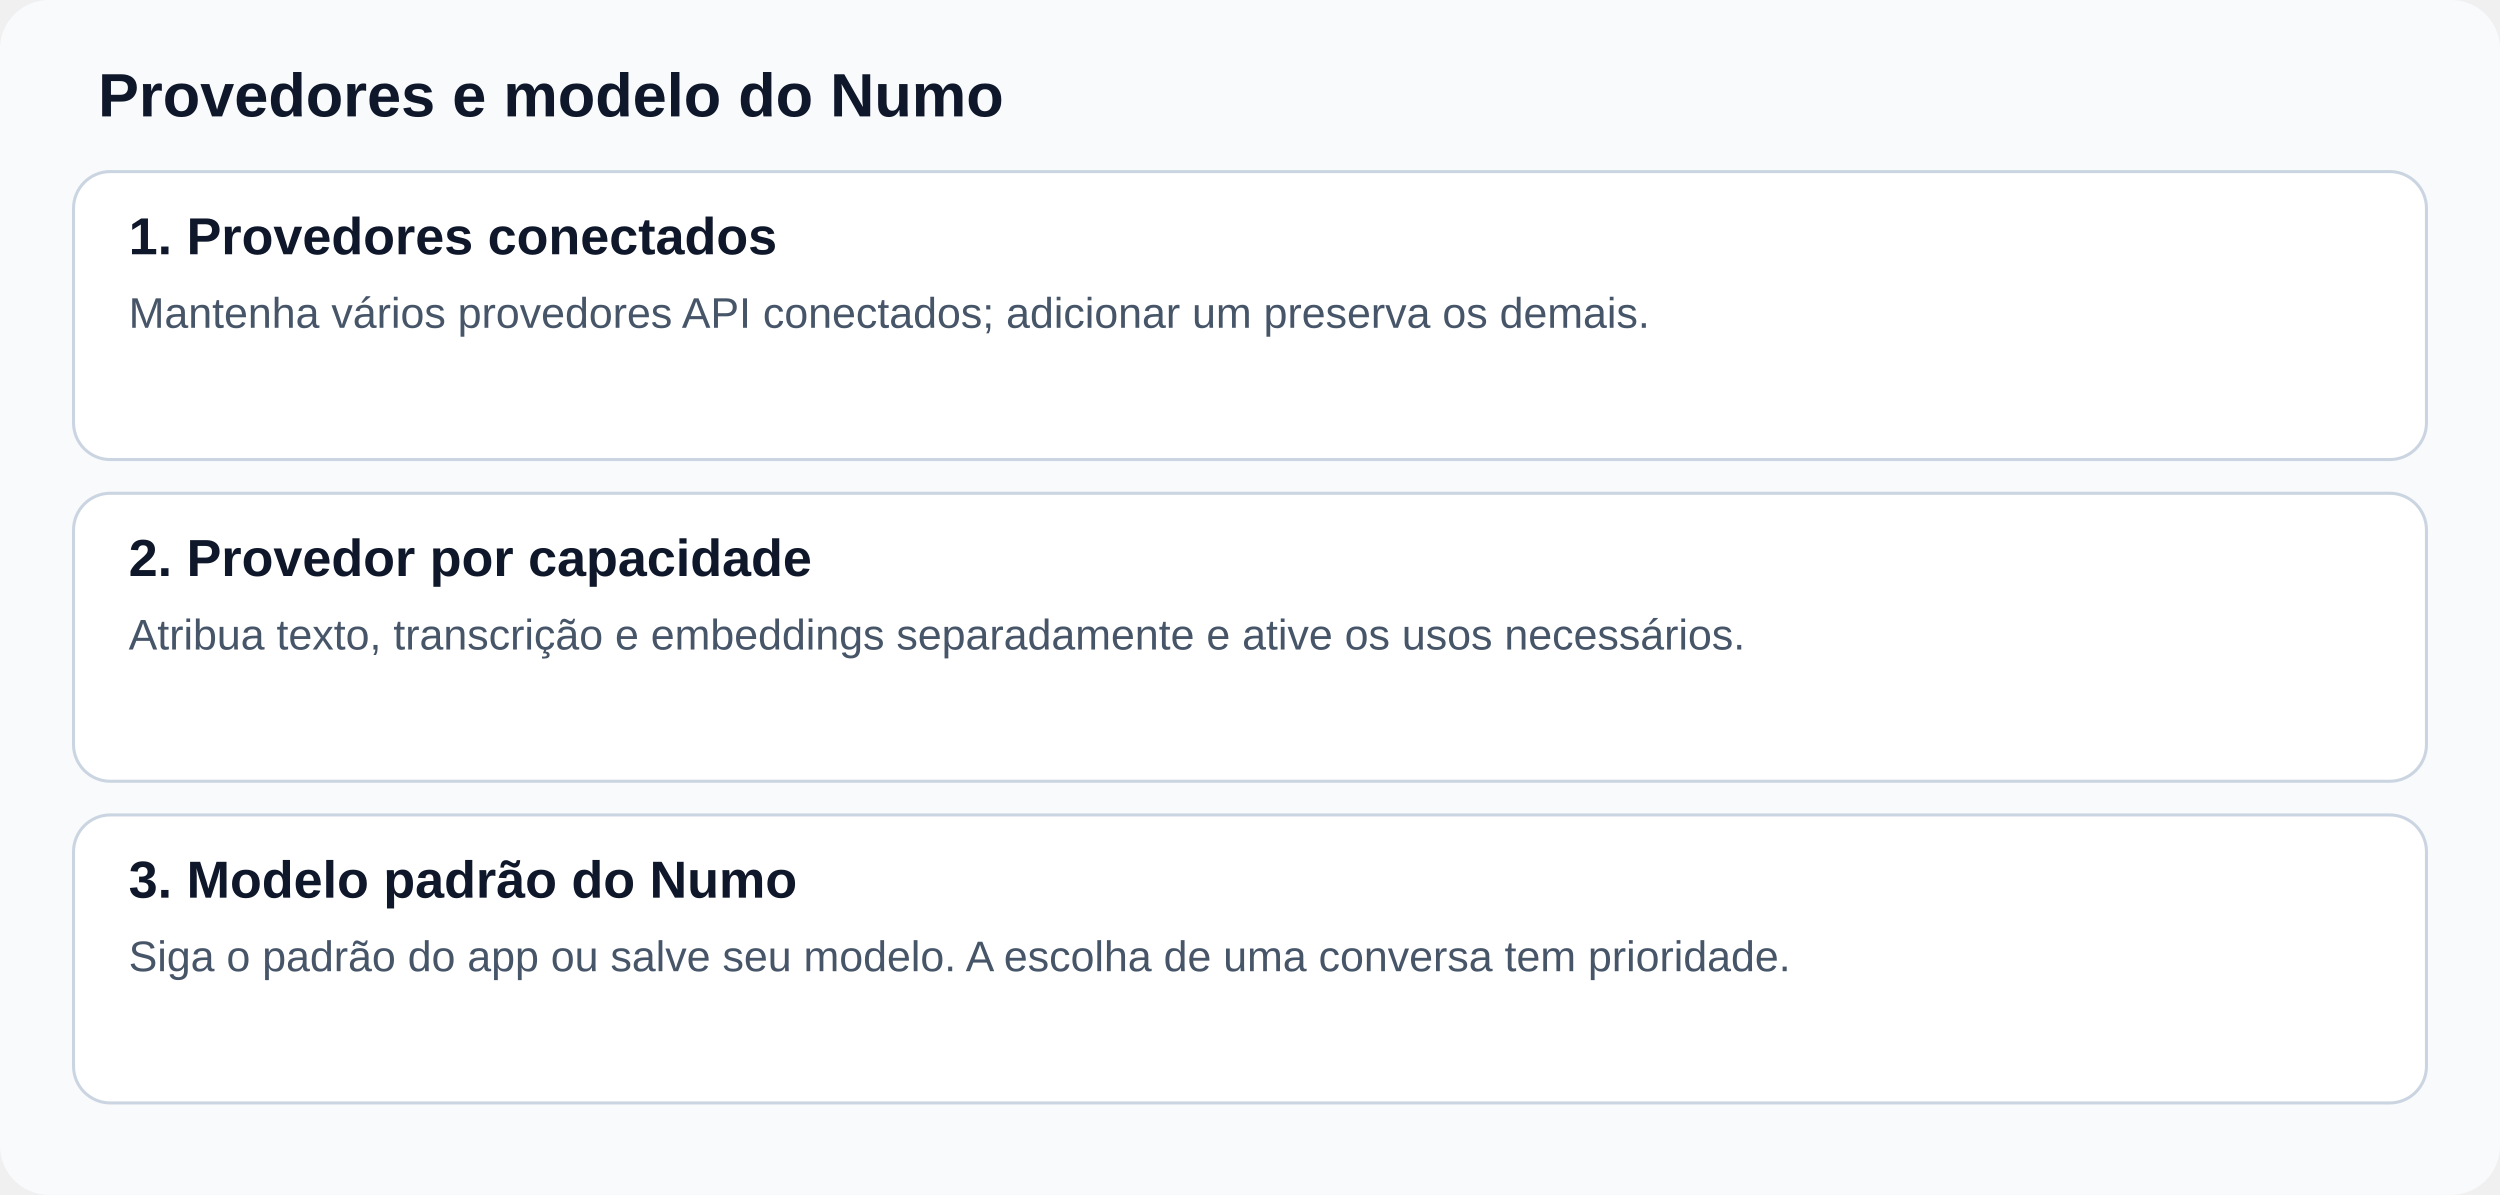
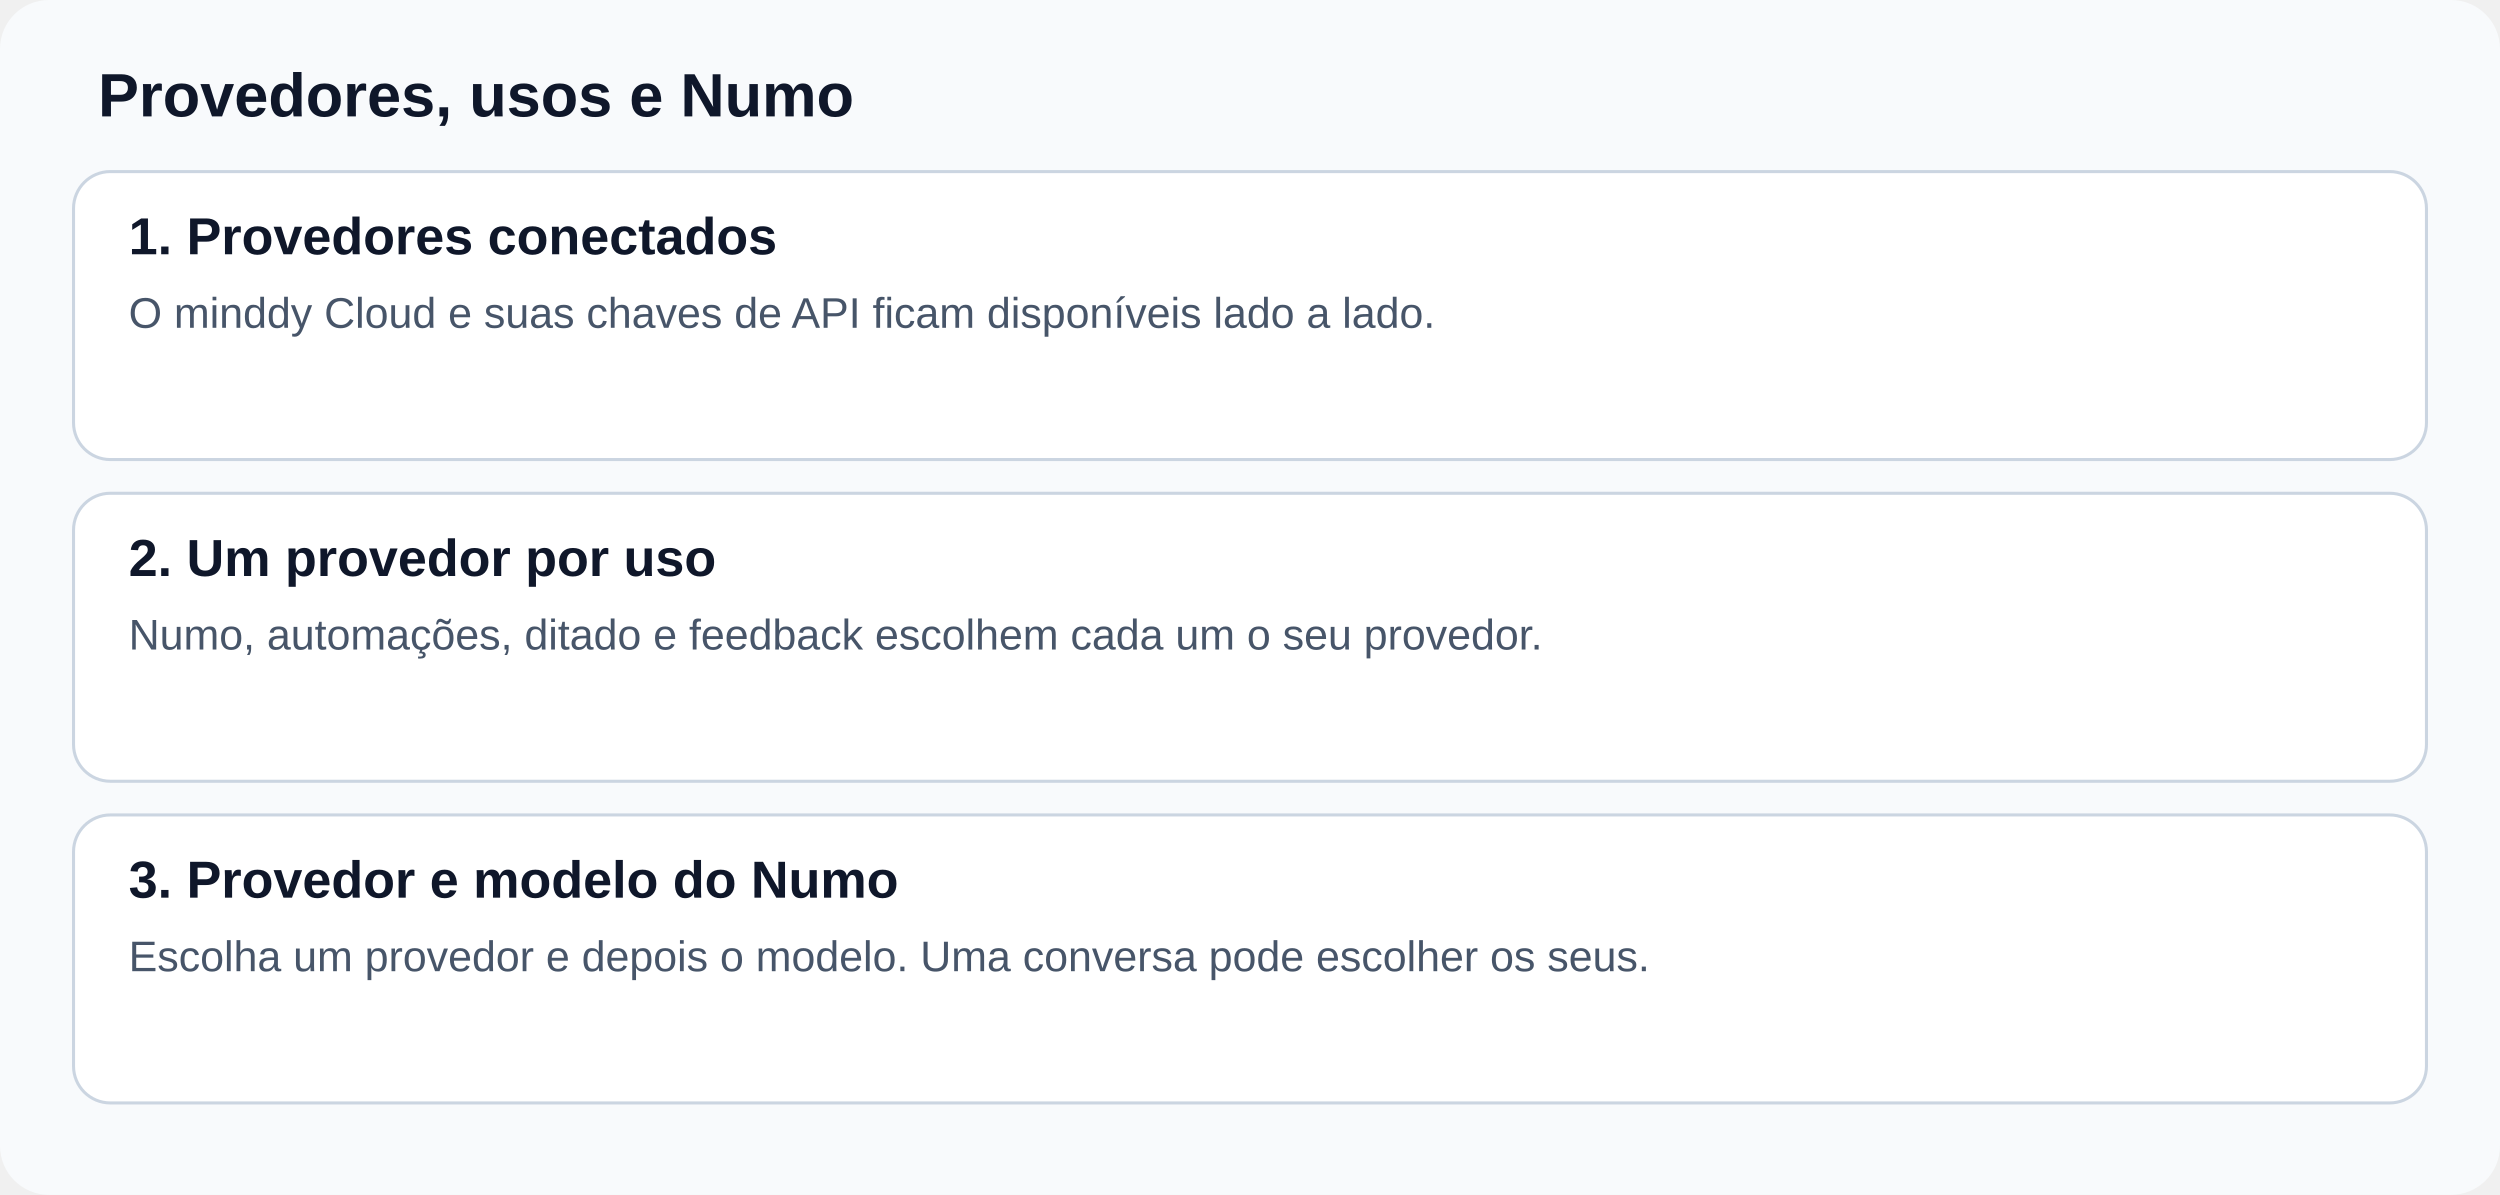
<svg xmlns="http://www.w3.org/2000/svg" width="816" height="390" viewBox="0 0 816 390" role="img" aria-labelledby="title desc">
  <rect width="816" height="390" rx="16" fill="#f8fafc" />
-   <text x="32" y="38" font-family="Arial,sans-serif" font-size="20" font-weight="bold" fill="#0f172a">Provedores e modelo do Numo</text>
+   <text x="32" y="38" font-family="Arial,sans-serif" font-size="20" font-weight="bold" fill="#0f172a">Provedores, usos e Numo</text>
  <rect x="24" y="56" width="768" height="94" rx="12" fill="#fff" stroke="#cbd5e1" />
  <text x="42" y="83" font-family="Arial,sans-serif" font-size="17" font-weight="bold" fill="#0f172a">1. Provedores conectados</text>
-   <text x="42" y="107" font-family="Arial,sans-serif" font-size="14" fill="#475569">Mantenha vários provedores API conectados; adicionar um preserva os demais.</text>
+   <text x="42" y="107" font-family="Arial,sans-serif" font-size="14" fill="#475569">O minddy Cloud e suas chaves de API ficam disponíveis lado a lado.</text>
  <rect x="24" y="161" width="768" height="94" rx="12" fill="#fff" stroke="#cbd5e1" />
-   <text x="42" y="188" font-family="Arial,sans-serif" font-size="17" font-weight="bold" fill="#0f172a">2. Provedor por capacidade</text>
-   <text x="42" y="212" font-family="Arial,sans-serif" font-size="14" fill="#475569">Atribua texto, transcrição e embeddings separadamente e ative os usos necessários.</text>
+   <text x="42" y="188" font-family="Arial,sans-serif" font-size="17" font-weight="bold" fill="#0f172a">2. Um provedor por uso</text>
+   <text x="42" y="212" font-family="Arial,sans-serif" font-size="14" fill="#475569">Numo, automações, ditado e feedback escolhem cada um o seu provedor.</text>
  <rect x="24" y="266" width="768" height="94" rx="12" fill="#fff" stroke="#cbd5e1" />
-   <text x="42" y="293" font-family="Arial,sans-serif" font-size="17" font-weight="bold" fill="#0f172a">3. Modelo padrão do Numo</text>
-   <text x="42" y="317" font-family="Arial,sans-serif" font-size="14" fill="#475569">Siga o padrão do app ou salve seu modelo. A escolha de uma conversa tem prioridade.</text>
+   <text x="42" y="293" font-family="Arial,sans-serif" font-size="17" font-weight="bold" fill="#0f172a">3. Provedor e modelo do Numo</text>
+   <text x="42" y="317" font-family="Arial,sans-serif" font-size="14" fill="#475569">Escolha um provedor e depois o modelo. Uma conversa pode escolher os seus.</text>
</svg>
